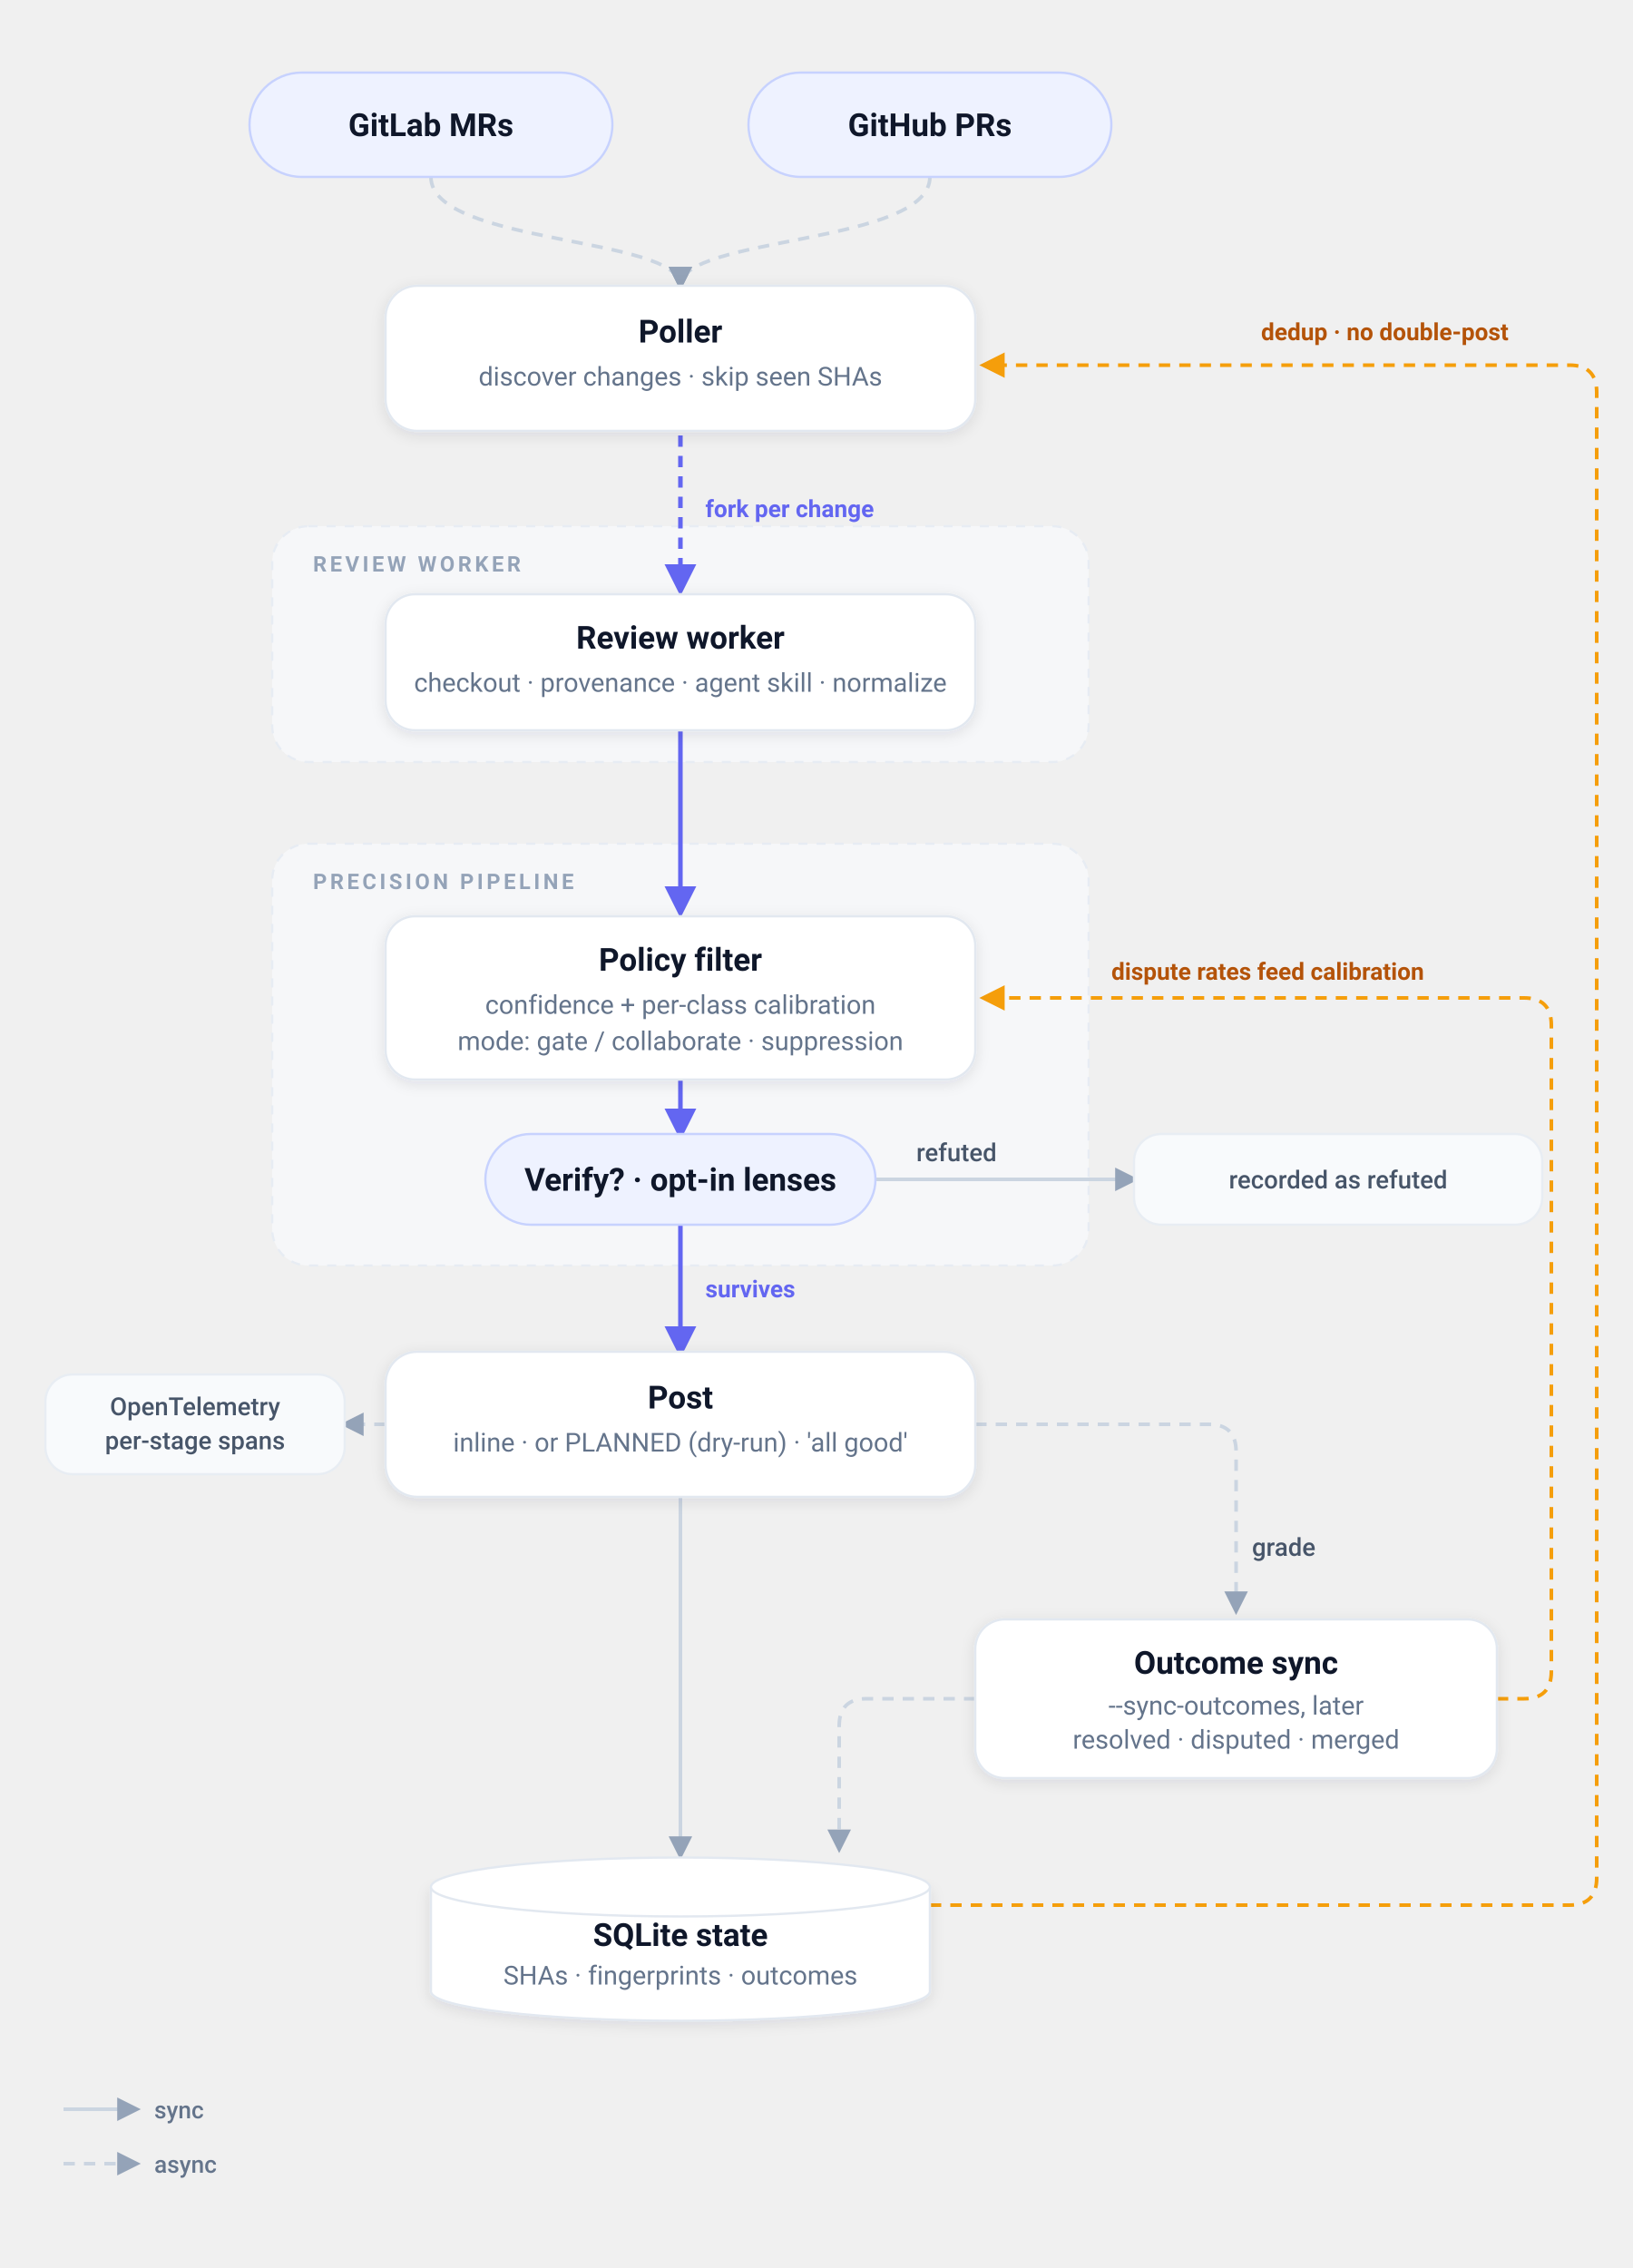
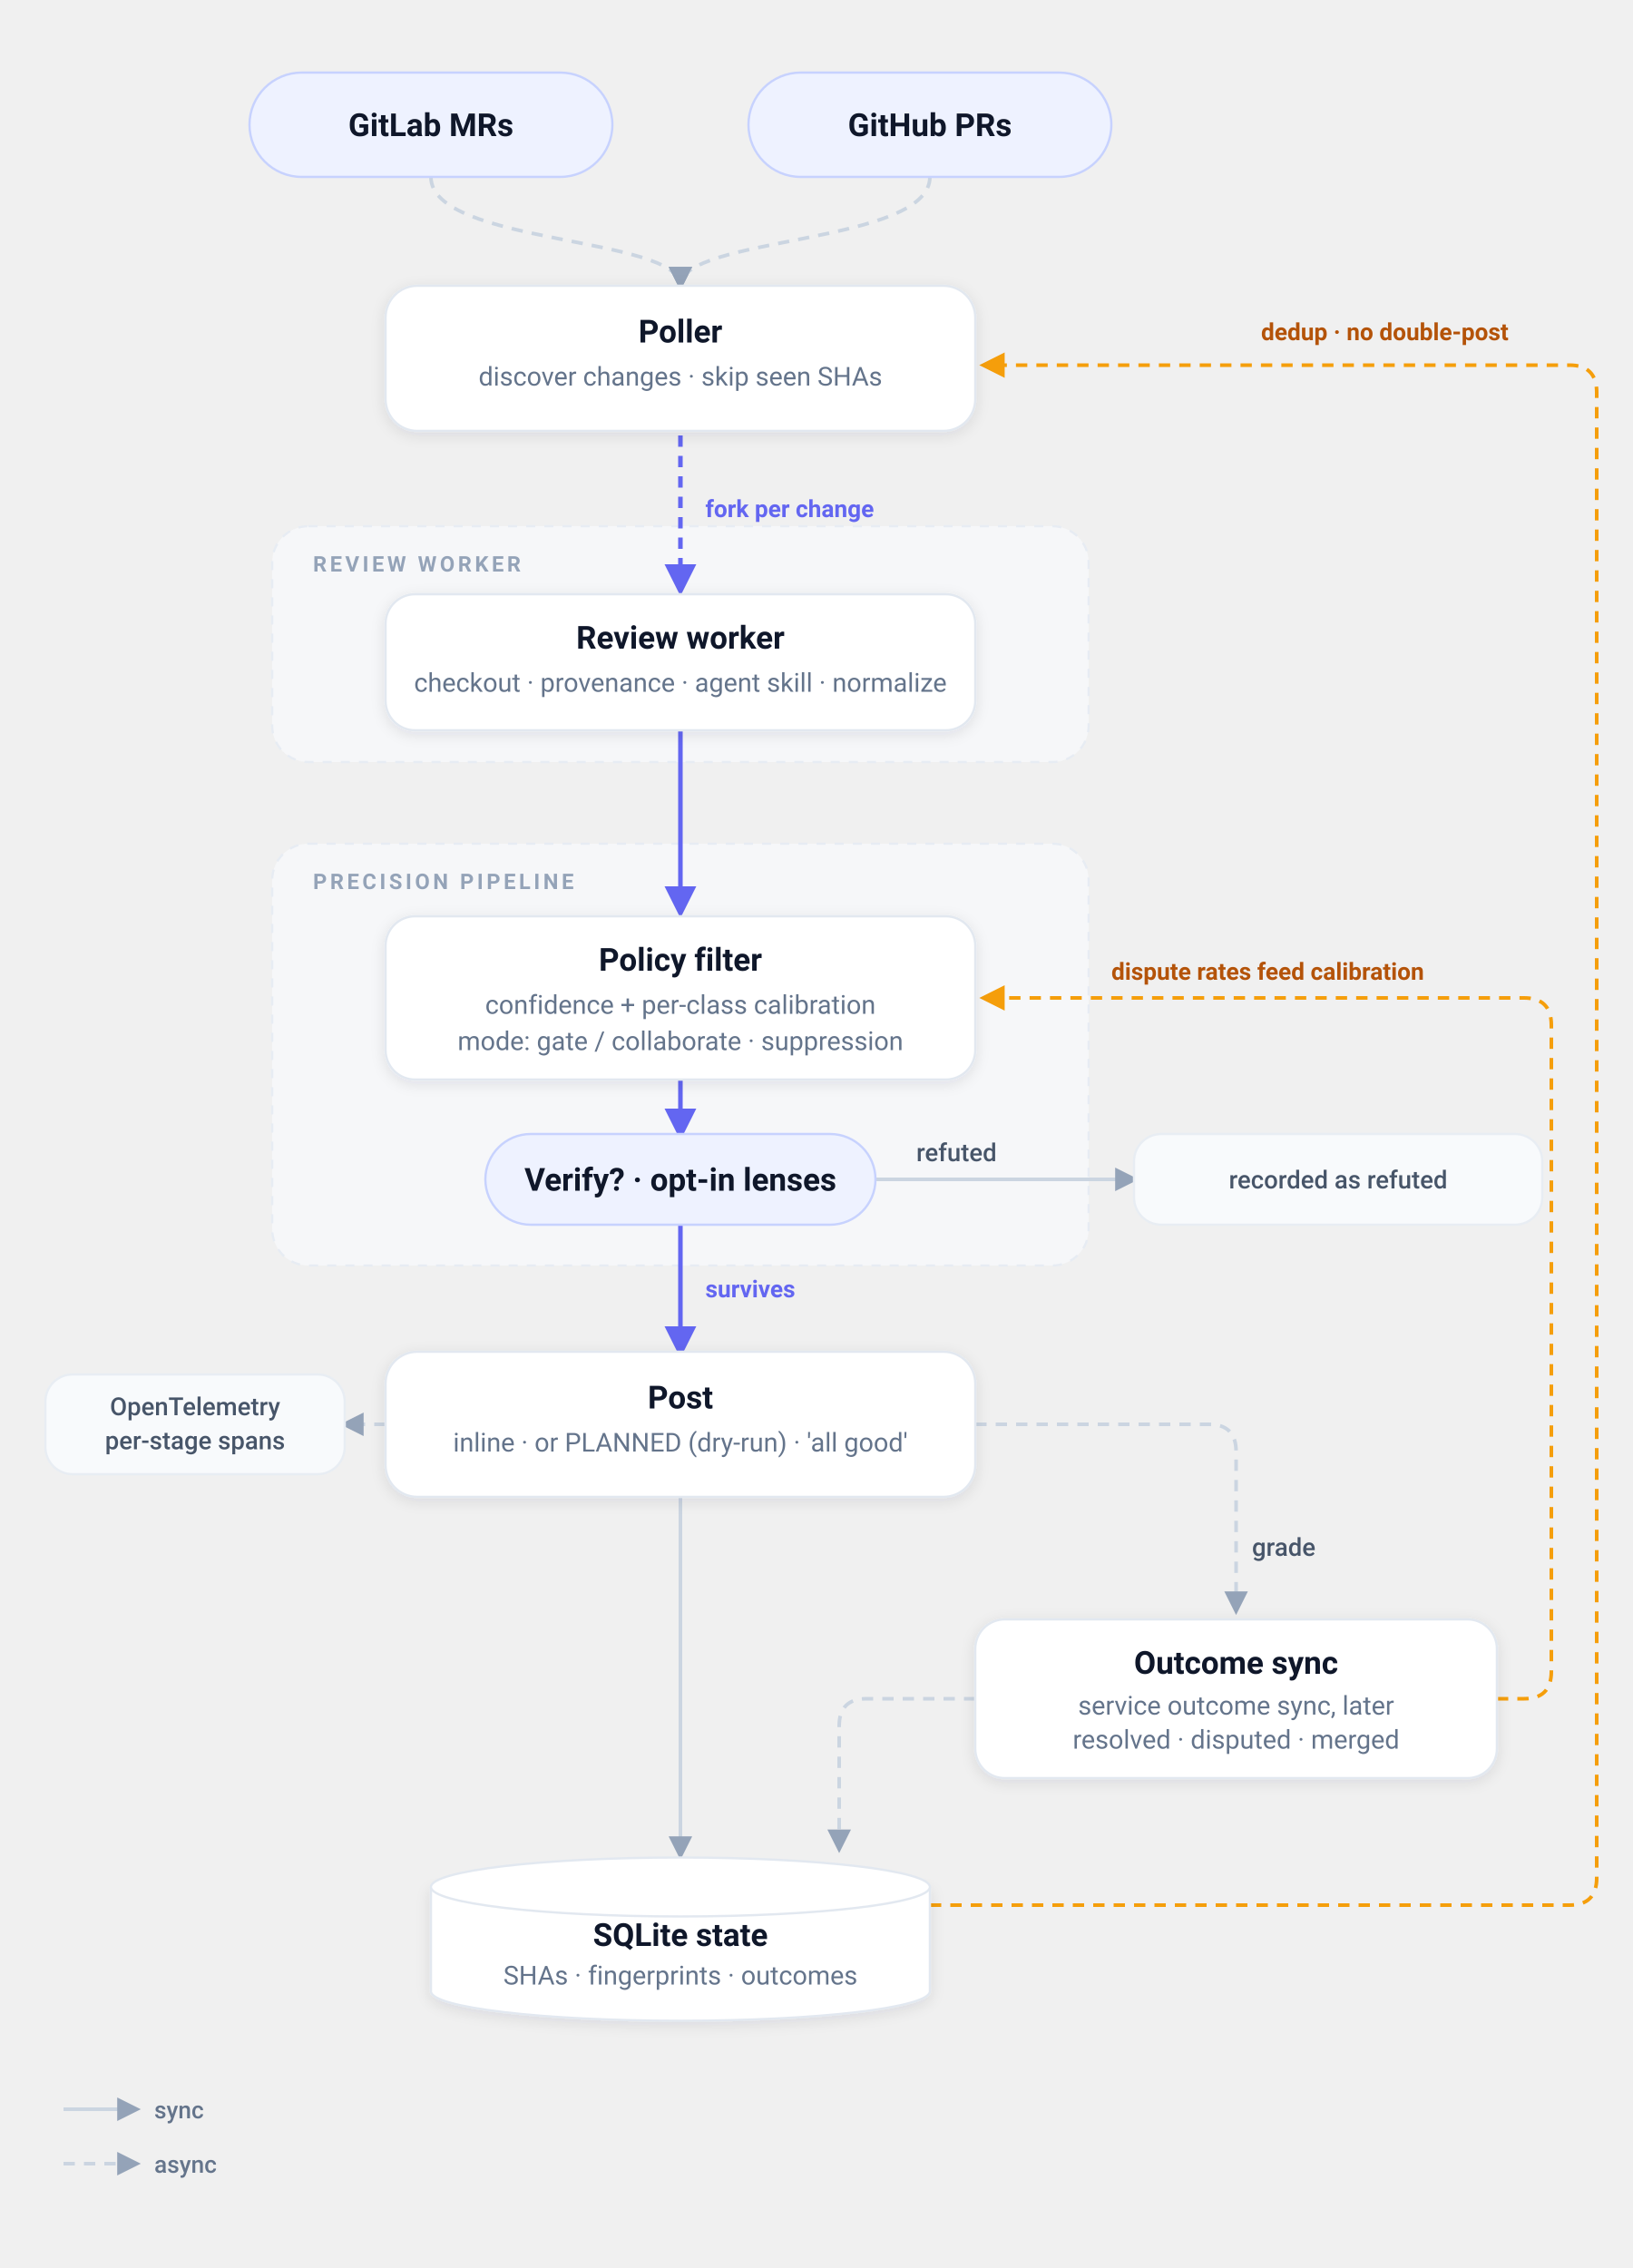
<svg xmlns="http://www.w3.org/2000/svg" id="bubo-arch" viewBox="0 0 720 1000" width="720" height="1000" role="img" aria-label="Bubo architecture: GitLab/GitHub changes flow into the poller, a forked review worker, the precision pipeline, then posting — with SQLite state and outcome-sync feedback loops. Solid arrows are synchronous (the per-change review path); dotted arrows are asynchronous (polling, fork-out, telemetry, deferred outcome sync, and the feedback loops)." font-family="-apple-system, BlinkMacSystemFont, 'Segoe UI', Roboto, Helvetica, Arial, sans-serif">
  <defs>
    <filter id="ba-soft" x="-20%" y="-20%" width="140%" height="140%">
      <feDropShadow dx="0" dy="1.5" stdDeviation="3" flood-color="#0f172a" flood-opacity="0.10" />
    </filter>
    <marker id="ba-ar" viewBox="0 0 10 10" refX="8" refY="5" markerWidth="7" markerHeight="7" orient="auto-start-reverse">
      <path d="M0,0 L10,5 L0,10 z" fill="#6366f1" />
    </marker>
    <marker id="ba-arg" viewBox="0 0 10 10" refX="8" refY="5" markerWidth="6.5" markerHeight="6.5" orient="auto-start-reverse">
      <path d="M0,0 L10,5 L0,10 z" fill="#94a3b8" />
    </marker>
    <marker id="ba-arfb" viewBox="0 0 10 10" refX="8" refY="5" markerWidth="7" markerHeight="7" orient="auto-start-reverse">
      <path d="M0,0 L10,5 L0,10 z" fill="#f59e0b" />
    </marker>
  </defs>
  <style>
    #bubo-arch .ba-card  { fill:#ffffff; stroke:#e2e8f0; stroke-width:1; filter:url(#ba-soft); }
    #bubo-arch .ba-src   { fill:#eef2ff; stroke:#c7d2fe; stroke-width:1; }
    #bubo-arch .ba-gate  { fill:#eef2ff; stroke:#c7d2fe; stroke-width:1; }
    #bubo-arch .ba-tag   { fill:#f8fafc; stroke:#e8edf3; stroke-width:1; }
    #bubo-arch .ba-band  { fill:#f8fafc; fill-opacity:0.7; stroke:#e7ecf3; stroke-width:1; stroke-dasharray:4 4; }
    #bubo-arch .ba-title { fill:#0f172a; font-size:14px; font-weight:600; }
    #bubo-arch .ba-sub   { fill:#64748b; font-size:11.5px; }
    #bubo-arch .ba-blab  { fill:#94a3b8; font-size:9.5px; font-weight:700; letter-spacing:1.4px; }
    #bubo-arch .ba-tlab  { fill:#475569; font-size:11px; font-weight:500; }
    #bubo-arch .ba-elab  { fill:#6366f1; font-size:10.5px; font-weight:600; }
    #bubo-arch .ba-fblab { fill:#b45309; font-size:10.5px; font-weight:600; }
    #bubo-arch .ba-leglab{ fill:#64748b; font-size:10.5px; font-weight:500; }
    /* solid = synchronous */
    #bubo-arch .ba-edge  { stroke:#cbd5e1; stroke-width:1.6; fill:none; }
    #bubo-arch .ba-flow  { stroke:#6366f1; stroke-width:2;   fill:none; }
    /* dotted = asynchronous */
    #bubo-arch .ba-edged { stroke:#cbd5e1; stroke-width:1.6; fill:none; stroke-dasharray:5 4; }
    #bubo-arch .ba-flowd { stroke:#6366f1; stroke-width:2;   fill:none; stroke-dasharray:5 4; }
    #bubo-arch .ba-fb    { stroke:#f59e0b; stroke-width:1.6; fill:none; stroke-dasharray:5 4; }
    @media (prefers-color-scheme: dark) {
      #bubo-arch .ba-card { fill:#1e293b; stroke:#334155; }
      #bubo-arch .ba-src, #bubo-arch .ba-gate { fill:#312e81; stroke:#4338ca; }
      #bubo-arch .ba-tag { fill:#1e293b; stroke:#334155; }
      #bubo-arch .ba-band { fill:#1e293b; fill-opacity:0.35; stroke:#334155; }
      #bubo-arch .ba-title { fill:#f1f5f9; } #bubo-arch .ba-sub { fill:#94a3b8; }
      #bubo-arch .ba-tlab { fill:#cbd5e1; } #bubo-arch .ba-leglab { fill:#94a3b8; }
      #bubo-arch .ba-edge, #bubo-arch .ba-edged { stroke:#475569; }
    }
  </style>
  <rect class="ba-band" x="120" y="232" width="360" height="104" rx="16" />
  <text class="ba-blab" x="138" y="252">REVIEW WORKER</text>
  <rect class="ba-band" x="120" y="372" width="360" height="186" rx="16" />
  <text class="ba-blab" x="138" y="392">PRECISION PIPELINE</text>
  <path class="ba-edged" d="M190,78 C190,108 300,104 300,126" marker-end="url(#ba-arg)" />
  <path class="ba-edged" d="M410,78 C410,108 300,104 300,126" marker-end="url(#ba-arg)" />
  <path class="ba-flowd" d="M300,192 L300,260" marker-end="url(#ba-ar)" />
  <text class="ba-elab" x="311" y="228">fork per change</text>
  <path class="ba-flow" d="M300,322 L300,402" marker-end="url(#ba-ar)" />
  <path class="ba-flow" d="M300,476 L300,500" marker-end="url(#ba-ar)" />
  <path class="ba-flow" d="M300,540 L300,596" marker-end="url(#ba-ar)" />
  <text class="ba-elab" x="311" y="572">survives</text>
  <path class="ba-edge" d="M386,520 L500,520" marker-end="url(#ba-arg)" />
  <text class="ba-tlab" x="404" y="512" font-size="10px" fill="#94a3b8">refuted</text>
  <path class="ba-edge" d="M300,660 L300,818" marker-end="url(#ba-arg)" />
  <path class="ba-edged" d="M170,628 L152,628" marker-end="url(#ba-arg)" />
  <path class="ba-edged" d="M430,628 H533 Q545,628 545,640 V710" marker-end="url(#ba-arg)" />
  <text class="ba-tlab" x="552" y="686" font-size="10px">grade</text>
  <path class="ba-edged" d="M430,749 H382 Q370,749 370,761 V815" marker-end="url(#ba-arg)" />
  <path class="ba-fb" d="M410,840 H692 Q704,840 704,828 V173 Q704,161 692,161 H434" marker-end="url(#ba-arfb)" />
  <text class="ba-fblab" x="556" y="150">dedup · no double-post</text>
  <path class="ba-fb" d="M660,749 H672 Q684,749 684,737 V452 Q684,440 672,440 H434" marker-end="url(#ba-arfb)" />
  <text class="ba-fblab" x="490" y="432">dispute rates feed calibration</text>
  <rect class="ba-src" x="110" y="32" width="160" height="46" rx="23" />
  <text class="ba-title" x="190" y="60" text-anchor="middle" font-size="13px">GitLab MRs</text>
  <rect class="ba-src" x="330" y="32" width="160" height="46" rx="23" />
  <text class="ba-title" x="410" y="60" text-anchor="middle" font-size="13px">GitHub PRs</text>
  <rect class="ba-card" x="170" y="126" width="260" height="64" rx="14" />
  <text class="ba-title" x="300" y="151" text-anchor="middle">Poller</text>
  <text class="ba-sub" x="300" y="170" text-anchor="middle">discover changes · skip seen SHAs</text>
  <rect class="ba-card" x="170" y="262" width="260" height="60" rx="13" />
  <text class="ba-title" x="300" y="286" text-anchor="middle" font-size="13.5px">Review worker</text>
  <text class="ba-sub" x="300" y="305" text-anchor="middle" font-size="11px">checkout · provenance · agent skill · normalize</text>
  <rect class="ba-card" x="170" y="404" width="260" height="72" rx="13" />
  <text class="ba-title" x="300" y="428" text-anchor="middle" font-size="13.5px">Policy filter</text>
  <text class="ba-sub" x="300" y="447" text-anchor="middle">confidence + per-class calibration</text>
  <text class="ba-sub" x="300" y="463" text-anchor="middle" font-size="11px">mode: gate / collaborate · suppression</text>
  <rect class="ba-gate" x="214" y="500" width="172" height="40" rx="20" />
  <text class="ba-title" x="300" y="525" text-anchor="middle" font-size="12.5px">Verify? · opt-in lenses</text>
  <rect class="ba-tag" x="500" y="500" width="180" height="40" rx="12" />
  <text class="ba-tlab" x="590" y="524" text-anchor="middle">recorded as refuted</text>
  <rect class="ba-card" x="170" y="596" width="260" height="64" rx="14" />
  <text class="ba-title" x="300" y="621" text-anchor="middle">Post</text>
  <text class="ba-sub" x="300" y="640" text-anchor="middle" font-size="11px">inline · or PLANNED (dry-run) · 'all good'</text>
  <rect class="ba-tag" x="20" y="606" width="132" height="44" rx="12" />
  <text class="ba-tlab" x="86" y="624" text-anchor="middle" font-size="10.5px">OpenTelemetry</text>
  <text class="ba-tlab" x="86" y="639" text-anchor="middle" font-size="10px" fill="#94a3b8">per-stage spans</text>
  <rect class="ba-card" x="430" y="714" width="230" height="70" rx="13" />
  <text class="ba-title" x="545" y="738" text-anchor="middle" font-size="13px">Outcome sync</text>
-   <text class="ba-sub" x="545" y="756" text-anchor="middle" font-size="11px">--sync-outcomes, later</text>
+   <text class="ba-sub" x="545" y="756" text-anchor="middle" font-size="11px">service outcome sync, later</text>
  <text class="ba-sub" x="545" y="771" text-anchor="middle" font-size="10px">resolved · disputed · merged</text>
  <path class="ba-card" d="M190,832 v46 a110,13 0 0 0 220,0 v-46" filter="none" />
  <ellipse cx="300" cy="832" rx="110" ry="13" fill="#ffffff" stroke="#e2e8f0" />
  <text class="ba-title" x="300" y="858" text-anchor="middle" font-size="13px">SQLite state</text>
  <text class="ba-sub" x="300" y="875" text-anchor="middle" font-size="10.5px">SHAs · fingerprints · outcomes</text>
  <line class="ba-edge" x1="28" y1="930" x2="60" y2="930" marker-end="url(#ba-arg)" />
  <text class="ba-leglab" x="68" y="934">sync</text>
  <line class="ba-edged" x1="28" y1="954" x2="60" y2="954" marker-end="url(#ba-arg)" />
  <text class="ba-leglab" x="68" y="958">async</text>
</svg>
